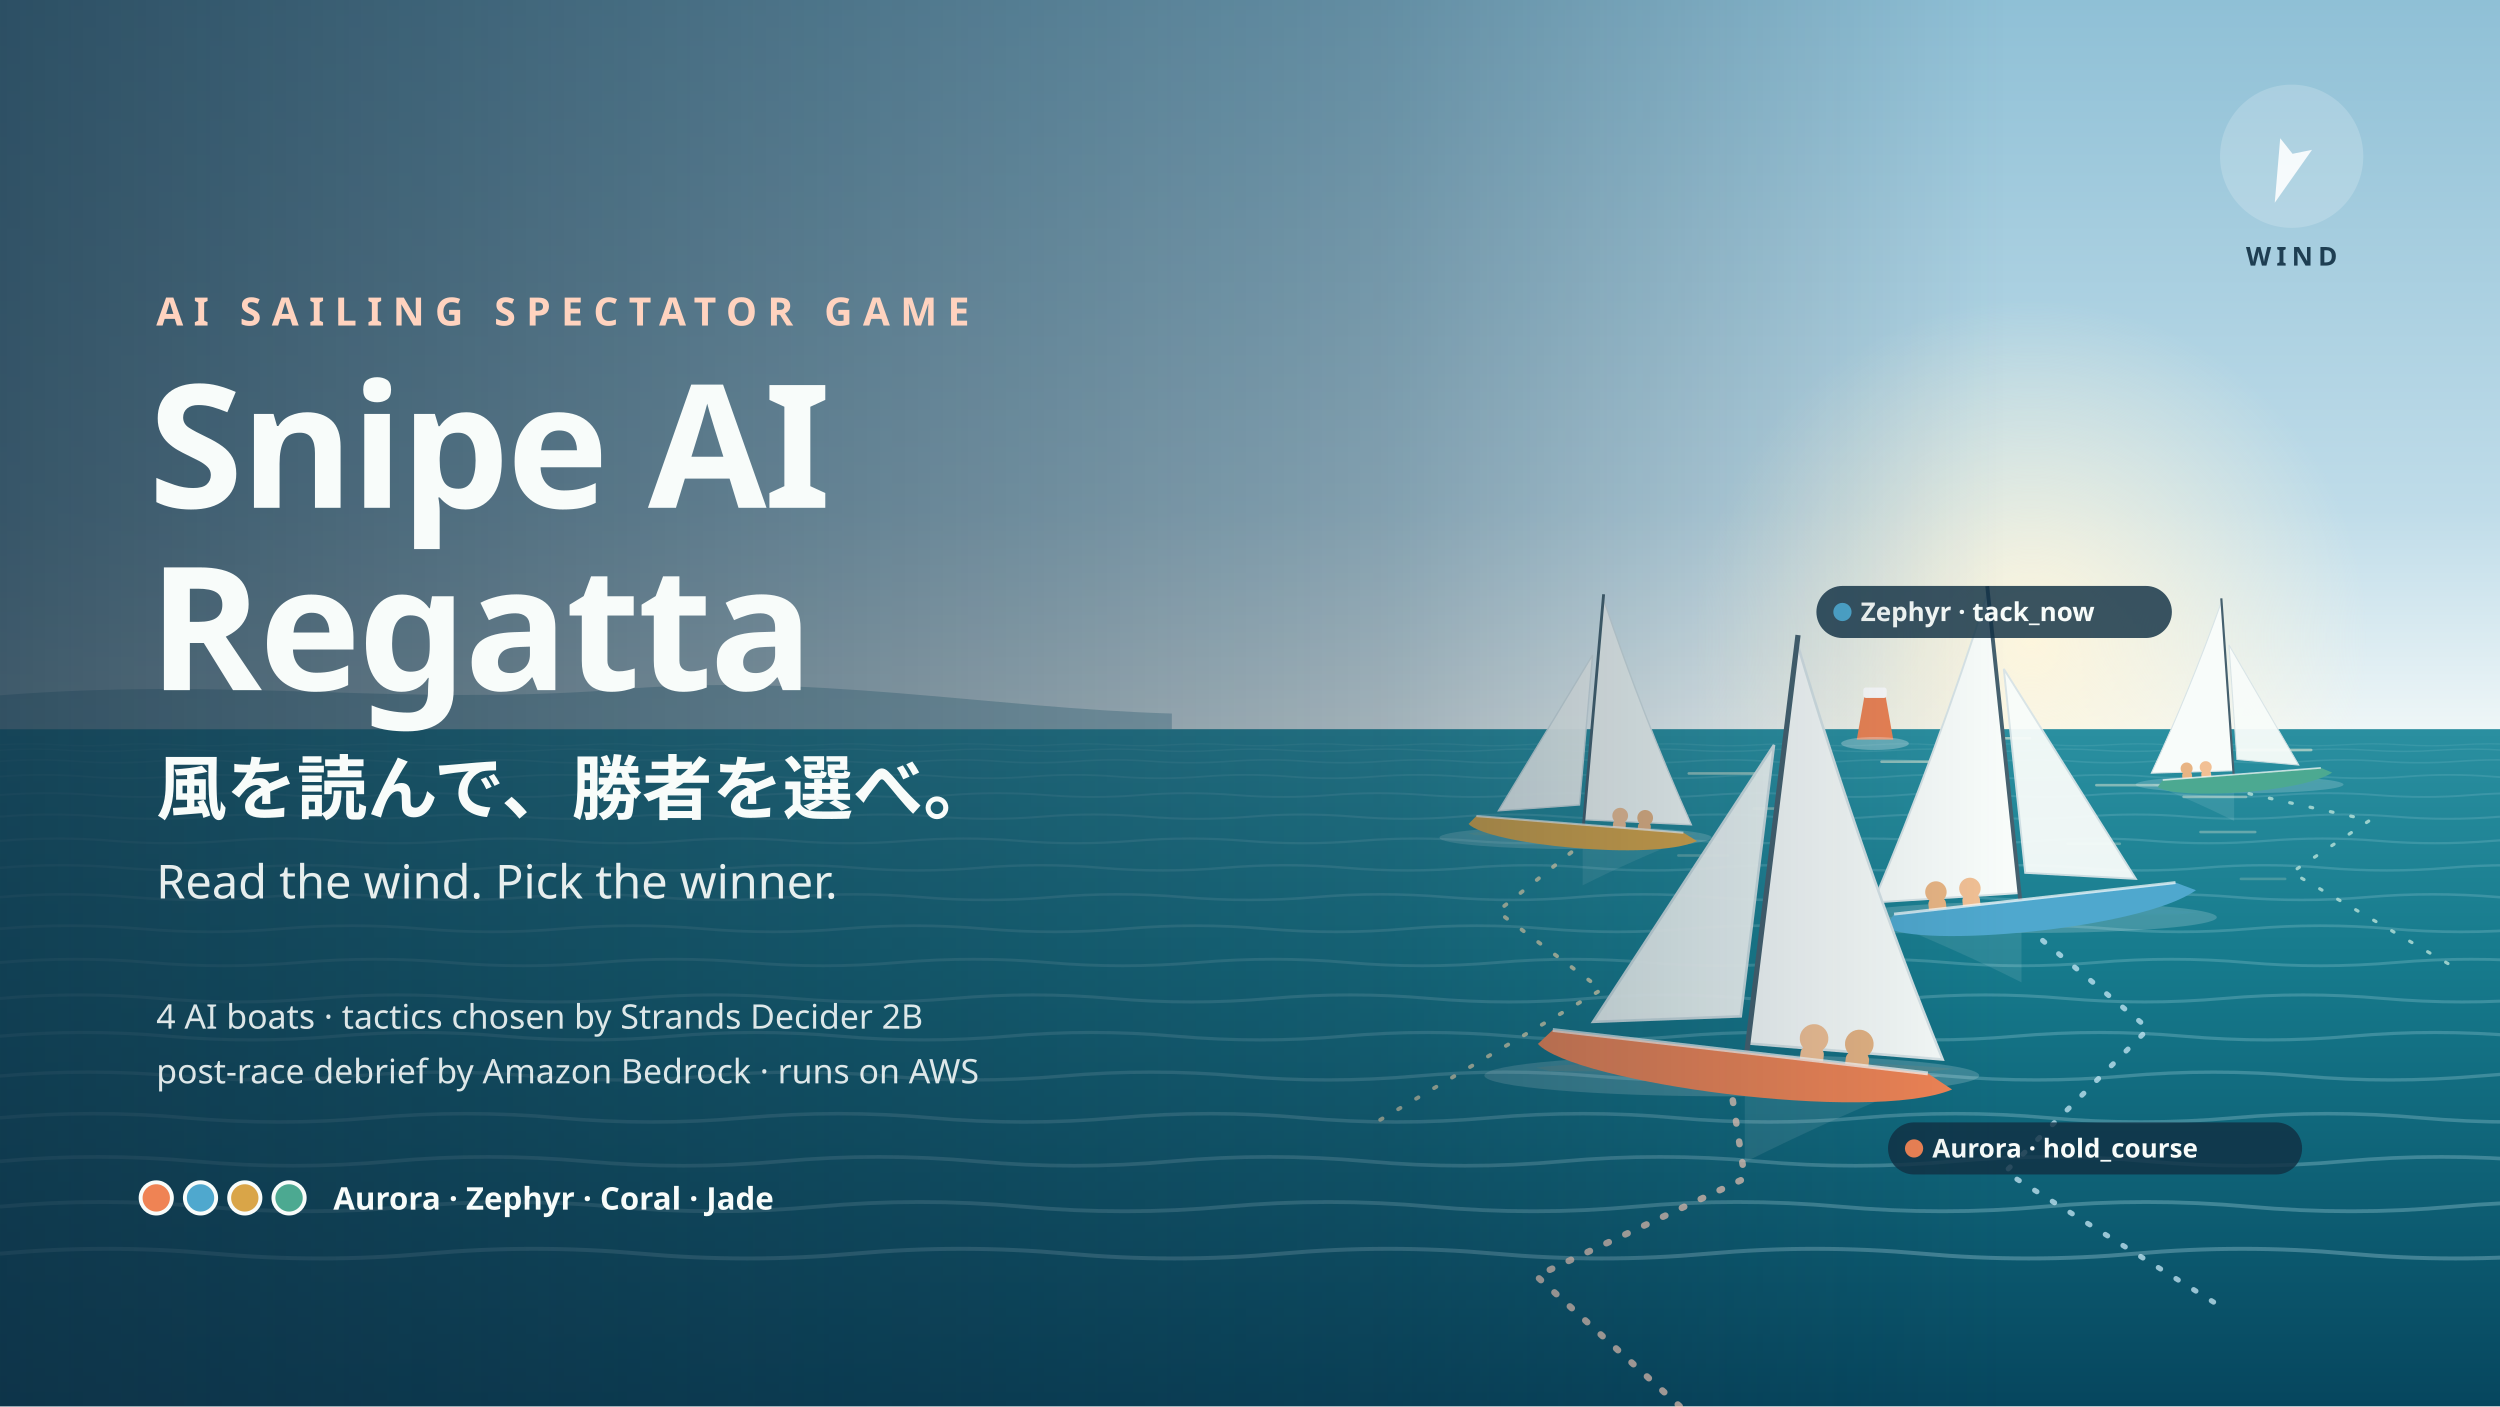
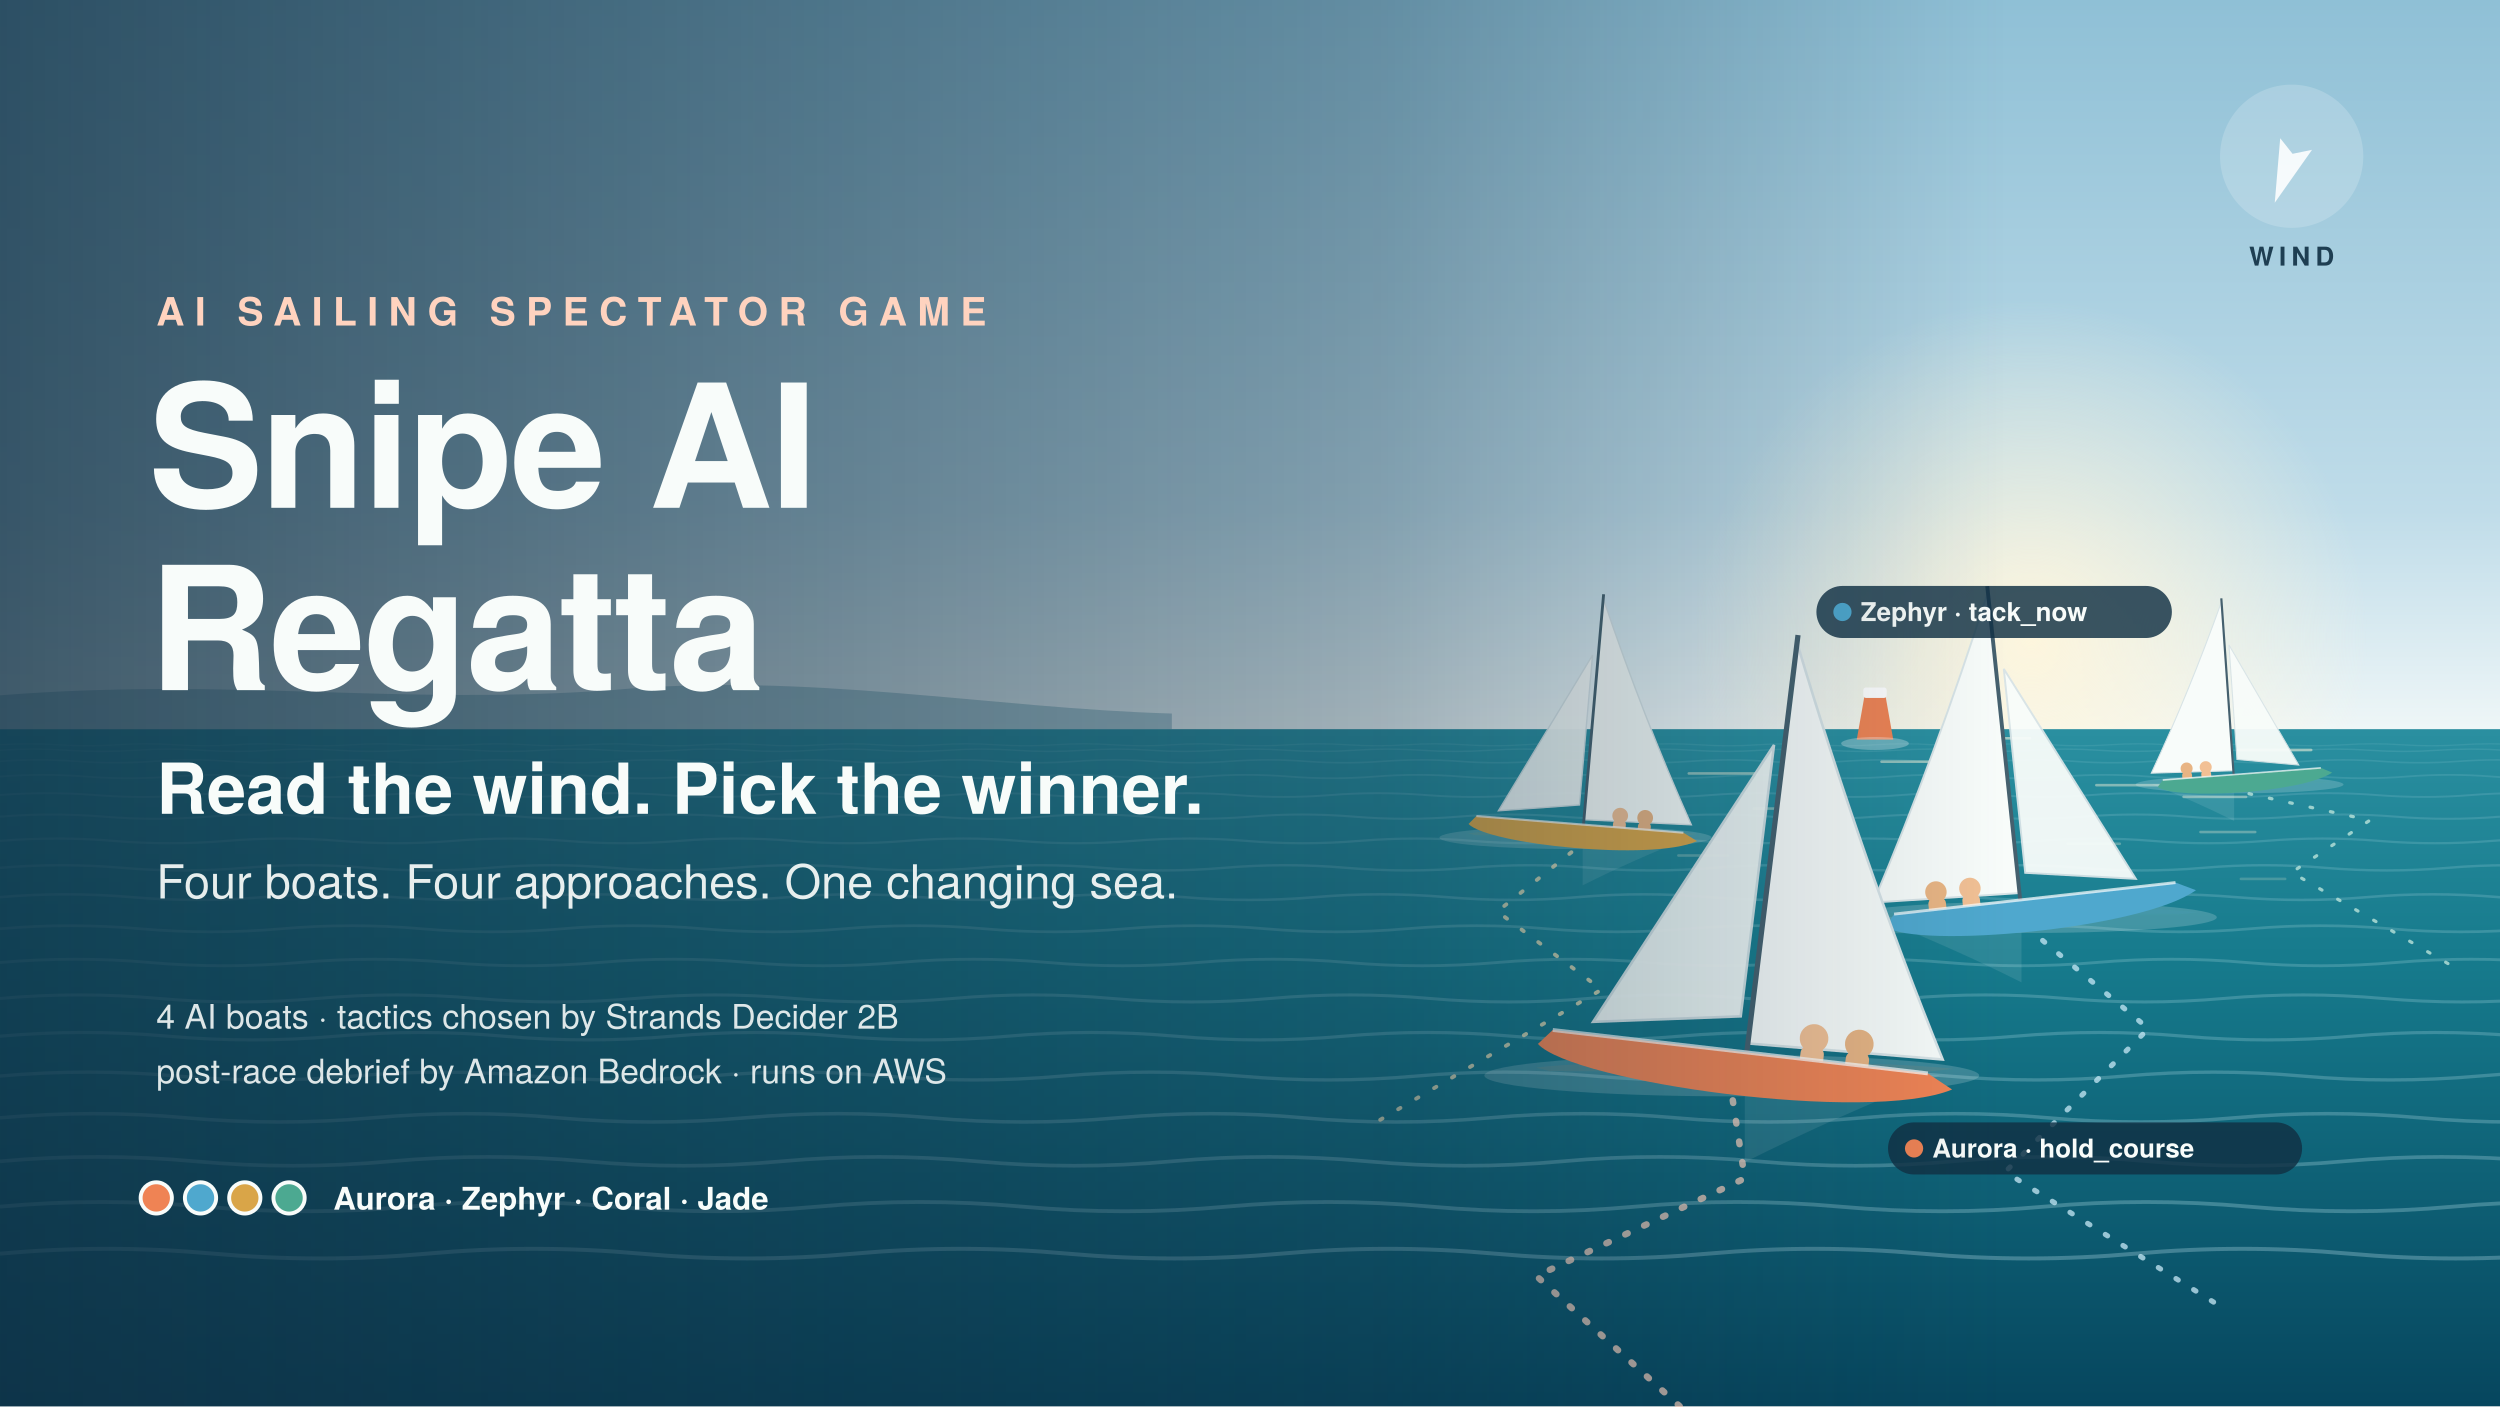
<svg xmlns="http://www.w3.org/2000/svg" viewBox="0 0 1920 1080">
  <defs>
    <linearGradient id="sky" x1="0" y1="0" x2="0" y2="1">
      <stop offset="0" stop-color="#8fc0d6" />
      <stop offset="0.7" stop-color="#bfdce9" />
      <stop offset="1" stop-color="#eef6f7" />
    </linearGradient>
    <linearGradient id="sea" x1="0" y1="0" x2="0" y2="1">
      <stop offset="0" stop-color="#2a8fa0" />
      <stop offset="0.35" stop-color="#167a8c" />
      <stop offset="1" stop-color="#06465e" />
    </linearGradient>
    <radialGradient id="sun" cx="0.5" cy="0.5" r="0.5">
      <stop offset="0" stop-color="#fff6dc" stop-opacity="0.95" />
      <stop offset="1" stop-color="#fff6dc" stop-opacity="0" />
    </radialGradient>
    <linearGradient id="shade" x1="0" y1="0" x2="1" y2="0">
      <stop offset="0" stop-color="#102f43" stop-opacity="0.78" />
      <stop offset="0.55" stop-color="#102f43" stop-opacity="0.35" />
      <stop offset="0.8" stop-color="#102f43" stop-opacity="0" />
    </linearGradient>
  </defs>
  <rect width="1920" height="560" fill="url(#sky)" />
  <circle cx="1560" cy="490" r="260" fill="url(#sun)" />
  <path d="M0,560 L0,534 C180,520 300,542 470,530 C620,516 760,544 900,548 L900,560 Z" fill="#7aa5b4" opacity="0.55" />
  <rect y="560" width="1920" height="520" fill="url(#sea)" />
  <path d="M0,572.0 Q22,570.5 45,572.0 T90,572.0 Q112,570.5 135,572.0 T180,572.0 Q202,570.5 225,572.0 T270,572.0 Q292,570.5 315,572.0 T360,572.0 Q382,570.5 405,572.0 T450,572.0 Q472,570.5 495,572.0 T540,572.0 Q562,570.5 585,572.0 T630,572.0 Q652,570.5 675,572.0 T720,572.0 Q742,570.5 765,572.0 T810,572.0 Q832,570.5 855,572.0 T900,572.0 Q922,570.5 945,572.0 T990,572.0 Q1012,570.5 1035,572.0 T1080,572.0 Q1102,570.5 1125,572.0 T1170,572.0 Q1192,570.5 1215,572.0 T1260,572.0 Q1282,570.5 1305,572.0 T1350,572.0 Q1372,570.5 1395,572.0 T1440,572.0 Q1462,570.5 1485,572.0 T1530,572.0 Q1552,570.5 1575,572.0 T1620,572.0 Q1642,570.5 1665,572.0 T1710,572.0 Q1732,570.5 1755,572.0 T1800,572.0 Q1822,570.5 1845,572.0 T1890,572.0 Q1912,570.5 1935,572.0 T1980,572.0" fill="none" stroke="#bfe6ee" stroke-width="1.00" opacity="0.100" />
  <path d="M0,576.2 Q26,574.4 52,576.2 T104,576.2 Q130,574.4 156,576.2 T208,576.2 Q234,574.4 260,576.2 T312,576.2 Q338,574.4 364,576.2 T416,576.2 Q442,574.4 468,576.2 T520,576.2 Q546,574.4 572,576.2 T624,576.2 Q650,574.4 676,576.2 T728,576.2 Q754,574.4 780,576.2 T832,576.2 Q858,574.4 884,576.2 T936,576.2 Q962,574.4 988,576.2 T1040,576.2 Q1066,574.4 1092,576.2 T1144,576.2 Q1170,574.4 1196,576.2 T1248,576.2 Q1274,574.4 1300,576.2 T1352,576.2 Q1378,574.4 1404,576.2 T1456,576.2 Q1482,574.4 1508,576.2 T1560,576.2 Q1586,574.4 1612,576.2 T1664,576.2 Q1690,574.4 1716,576.2 T1768,576.2 Q1794,574.4 1820,576.2 T1872,576.2 Q1898,574.4 1924,576.2 T1976,576.2" fill="none" stroke="#bfe6ee" stroke-width="1.12" opacity="0.112" />
  <path d="M0,584.7 Q30,582.5 59,584.7 T118,584.7 Q148,582.5 177,584.7 T236,584.7 Q266,582.5 295,584.7 T354,584.7 Q384,582.5 413,584.7 T472,584.7 Q502,582.5 531,584.7 T590,584.7 Q620,582.5 649,584.7 T708,584.7 Q738,582.5 767,584.7 T826,584.7 Q856,582.5 885,584.7 T944,584.7 Q974,582.5 1003,584.7 T1062,584.7 Q1092,582.5 1121,584.7 T1180,584.7 Q1210,582.5 1239,584.7 T1298,584.7 Q1328,582.5 1357,584.7 T1416,584.7 Q1446,582.5 1475,584.7 T1534,584.7 Q1564,582.5 1593,584.7 T1652,584.7 Q1682,582.5 1711,584.7 T1770,584.7 Q1800,582.5 1829,584.7 T1888,584.7 Q1918,582.5 1947,584.7 T2006,584.7" fill="none" stroke="#bfe6ee" stroke-width="1.24" opacity="0.124" />
  <path d="M0,596.4 Q33,593.8 66,596.4 T132,596.4 Q165,593.8 198,596.4 T264,596.4 Q297,593.8 330,596.4 T396,596.4 Q429,593.8 462,596.4 T528,596.4 Q561,593.8 594,596.4 T660,596.4 Q693,593.8 726,596.4 T792,596.4 Q825,593.8 858,596.4 T924,596.4 Q957,593.8 990,596.4 T1056,596.4 Q1089,593.8 1122,596.4 T1188,596.4 Q1221,593.8 1254,596.4 T1320,596.4 Q1353,593.8 1386,596.4 T1452,596.4 Q1485,593.8 1518,596.4 T1584,596.4 Q1617,593.8 1650,596.4 T1716,596.4 Q1749,593.8 1782,596.4 T1848,596.4 Q1881,593.8 1914,596.4 T1980,596.4" fill="none" stroke="#bfe6ee" stroke-width="1.36" opacity="0.136" />
  <path d="M0,610.6 Q36,607.7 73,610.6 T146,610.6 Q182,607.7 219,610.6 T292,610.6 Q328,607.7 365,610.6 T438,610.6 Q474,607.7 511,610.6 T584,610.6 Q620,607.7 657,610.6 T730,610.6 Q766,607.7 803,610.6 T876,610.6 Q912,607.7 949,610.6 T1022,610.6 Q1058,607.7 1095,610.6 T1168,610.6 Q1204,607.7 1241,610.6 T1314,610.6 Q1350,607.7 1387,610.6 T1460,610.6 Q1496,607.7 1533,610.6 T1606,610.6 Q1642,607.7 1679,610.6 T1752,610.6 Q1788,607.7 1825,610.6 T1898,610.6 Q1934,607.7 1971,610.6 T2044,610.6" fill="none" stroke="#bfe6ee" stroke-width="1.48" opacity="0.148" />
  <path d="M0,627.2 Q40,623.9 80,627.2 T160,627.2 Q200,623.9 240,627.2 T320,627.2 Q360,623.9 400,627.2 T480,627.2 Q520,623.9 560,627.2 T640,627.2 Q680,623.9 720,627.2 T800,627.2 Q840,623.9 880,627.2 T960,627.2 Q1000,623.9 1040,627.2 T1120,627.2 Q1160,623.9 1200,627.2 T1280,627.2 Q1320,623.9 1360,627.2 T1440,627.2 Q1480,623.9 1520,627.2 T1600,627.2 Q1640,623.9 1680,627.2 T1760,627.2 Q1800,623.9 1840,627.2 T1920,627.2" fill="none" stroke="#bfe6ee" stroke-width="1.60" opacity="0.160" />
  <path d="M0,645.8 Q44,642.2 87,645.8 T174,645.8 Q218,642.2 261,645.8 T348,645.8 Q392,642.2 435,645.8 T522,645.8 Q566,642.2 609,645.8 T696,645.8 Q740,642.2 783,645.8 T870,645.8 Q914,642.2 957,645.8 T1044,645.8 Q1088,642.2 1131,645.8 T1218,645.8 Q1262,642.2 1305,645.8 T1392,645.8 Q1436,642.2 1479,645.8 T1566,645.8 Q1610,642.2 1653,645.8 T1740,645.8 Q1784,642.2 1827,645.8 T1914,645.8 Q1958,642.2 2001,645.8 T2088,645.8" fill="none" stroke="#bfe6ee" stroke-width="1.72" opacity="0.172" />
  <path d="M0,666.5 Q47,662.5 94,666.5 T188,666.5 Q235,662.5 282,666.5 T376,666.5 Q423,662.5 470,666.5 T564,666.5 Q611,662.5 658,666.5 T752,666.5 Q799,662.5 846,666.5 T940,666.5 Q987,662.5 1034,666.5 T1128,666.5 Q1175,662.5 1222,666.5 T1316,666.5 Q1363,662.5 1410,666.5 T1504,666.5 Q1551,662.5 1598,666.5 T1692,666.5 Q1739,662.5 1786,666.5 T1880,666.5 Q1927,662.5 1974,666.5 T2068,666.5" fill="none" stroke="#bfe6ee" stroke-width="1.84" opacity="0.184" />
  <path d="M0,689.0 Q50,684.7 101,689.0 T202,689.0 Q252,684.7 303,689.0 T404,689.0 Q454,684.7 505,689.0 T606,689.0 Q656,684.7 707,689.0 T808,689.0 Q858,684.7 909,689.0 T1010,689.0 Q1060,684.7 1111,689.0 T1212,689.0 Q1262,684.7 1313,689.0 T1414,689.0 Q1464,684.7 1515,689.0 T1616,689.0 Q1666,684.7 1717,689.0 T1818,689.0 Q1868,684.7 1919,689.0 T2020,689.0" fill="none" stroke="#bfe6ee" stroke-width="1.96" opacity="0.196" />
  <path d="M0,713.3 Q54,708.6 108,713.3 T216,713.3 Q270,708.6 324,713.3 T432,713.3 Q486,708.6 540,713.3 T648,713.3 Q702,708.6 756,713.3 T864,713.3 Q918,708.6 972,713.3 T1080,713.3 Q1134,708.6 1188,713.3 T1296,713.3 Q1350,708.6 1404,713.3 T1512,713.3 Q1566,708.6 1620,713.3 T1728,713.3 Q1782,708.6 1836,713.3 T1944,713.3" fill="none" stroke="#bfe6ee" stroke-width="2.08" opacity="0.208" />
  <path d="M0,739.2 Q58,734.2 115,739.2 T230,739.2 Q288,734.2 345,739.2 T460,739.2 Q518,734.2 575,739.2 T690,739.2 Q748,734.2 805,739.2 T920,739.2 Q978,734.2 1035,739.2 T1150,739.2 Q1208,734.2 1265,739.2 T1380,739.2 Q1438,734.2 1495,739.2 T1610,739.2 Q1668,734.2 1725,739.2 T1840,739.2 Q1898,734.2 1955,739.2 T2070,739.2" fill="none" stroke="#bfe6ee" stroke-width="2.20" opacity="0.220" />
  <path d="M0,766.8 Q61,761.4 122,766.8 T244,766.8 Q305,761.4 366,766.8 T488,766.8 Q549,761.4 610,766.8 T732,766.8 Q793,761.4 854,766.8 T976,766.8 Q1037,761.4 1098,766.8 T1220,766.8 Q1281,761.4 1342,766.8 T1464,766.8 Q1525,761.4 1586,766.8 T1708,766.8 Q1769,761.4 1830,766.8 T1952,766.8" fill="none" stroke="#bfe6ee" stroke-width="2.32" opacity="0.232" />
  <path d="M0,795.8 Q64,790.1 129,795.8 T258,795.8 Q322,790.1 387,795.8 T516,795.8 Q580,790.1 645,795.8 T774,795.8 Q838,790.1 903,795.8 T1032,795.8 Q1096,790.1 1161,795.8 T1290,795.8 Q1354,790.1 1419,795.8 T1548,795.8 Q1612,790.1 1677,795.8 T1806,795.8 Q1870,790.1 1935,795.8 T2064,795.8" fill="none" stroke="#bfe6ee" stroke-width="2.44" opacity="0.244" />
  <path d="M0,826.4 Q68,820.4 136,826.4 T272,826.4 Q340,820.4 408,826.4 T544,826.4 Q612,820.4 680,826.4 T816,826.4 Q884,820.4 952,826.4 T1088,826.4 Q1156,820.4 1224,826.4 T1360,826.4 Q1428,820.4 1496,826.4 T1632,826.4 Q1700,820.4 1768,826.4 T1904,826.4 Q1972,820.4 2040,826.4 T2176,826.4" fill="none" stroke="#bfe6ee" stroke-width="2.56" opacity="0.256" />
  <path d="M0,858.5 Q72,852.1 143,858.5 T286,858.5 Q358,852.1 429,858.5 T572,858.5 Q644,852.1 715,858.5 T858,858.5 Q930,852.1 1001,858.5 T1144,858.5 Q1216,852.1 1287,858.5 T1430,858.5 Q1502,852.1 1573,858.5 T1716,858.5 Q1788,852.1 1859,858.5 T2002,858.5" fill="none" stroke="#bfe6ee" stroke-width="2.68" opacity="0.268" />
  <path d="M0,891.9 Q75,885.1 150,891.9 T300,891.9 Q375,885.1 450,891.9 T600,891.9 Q675,885.1 750,891.9 T900,891.9 Q975,885.1 1050,891.9 T1200,891.9 Q1275,885.1 1350,891.9 T1500,891.9 Q1575,885.1 1650,891.9 T1800,891.9 Q1875,885.1 1950,891.9 T2100,891.9" fill="none" stroke="#bfe6ee" stroke-width="2.80" opacity="0.280" />
  <path d="M0,926.7 Q78,919.6 157,926.7 T314,926.7 Q392,919.6 471,926.7 T628,926.7 Q706,919.6 785,926.7 T942,926.7 Q1020,919.6 1099,926.7 T1256,926.7 Q1334,919.6 1413,926.7 T1570,926.7 Q1648,919.6 1727,926.7 T1884,926.7 Q1962,919.6 2041,926.7 T2198,926.7" fill="none" stroke="#bfe6ee" stroke-width="2.92" opacity="0.292" />
  <path d="M0,962.8 Q82,955.4 164,962.8 T328,962.8 Q410,955.4 492,962.8 T656,962.8 Q738,955.4 820,962.8 T984,962.8 Q1066,955.4 1148,962.8 T1312,962.8 Q1394,955.4 1476,962.8 T1640,962.8 Q1722,955.4 1804,962.8 T1968,962.8" fill="none" stroke="#bfe6ee" stroke-width="3.04" opacity="0.304" />
  <rect x="1500" y="566" width="60" height="2" rx="1" fill="#fff6dc" opacity="0.55" />
  <rect x="1718" y="575" width="58" height="2" rx="1" fill="#fff6dc" opacity="0.52" />
  <rect x="1444" y="584" width="56" height="2" rx="1" fill="#fff6dc" opacity="0.49" />
  <rect x="1296" y="593" width="54" height="2" rx="1" fill="#fff6dc" opacity="0.46" />
  <rect x="1609" y="602" width="52" height="2" rx="1" fill="#fff6dc" opacity="0.43" />
  <rect x="1676" y="611" width="50" height="2" rx="1" fill="#fff6dc" opacity="0.40" />
  <rect x="1346" y="620" width="48" height="2" rx="1" fill="#fff6dc" opacity="0.37" />
  <rect x="1364" y="629" width="46" height="2" rx="1" fill="#fff6dc" opacity="0.34" />
  <rect x="1689" y="638" width="44" height="2" rx="1" fill="#fff6dc" opacity="0.31" />
  <rect x="1587" y="647" width="42" height="2" rx="1" fill="#fff6dc" opacity="0.28" />
  <rect x="1288" y="656" width="40" height="2" rx="1" fill="#fff6dc" opacity="0.25" />
  <rect x="1467" y="665" width="38" height="2" rx="1" fill="#fff6dc" opacity="0.22" />
  <rect x="1720" y="674" width="36" height="2" rx="1" fill="#fff6dc" opacity="0.19" />
  <rect x="1476" y="683" width="34" height="2" rx="1" fill="#fff6dc" opacity="0.16" />
  <g transform="translate(1440,568)">
    <path d="M-14,0 L14,0 L8,-34 L-8,-34 Z" fill="#ef8354" />
    <rect x="-9" y="-40" width="18" height="8" rx="2" fill="#ffffff" />
    <ellipse cx="0" cy="3" rx="26" ry="5" fill="#ffffff" opacity="0.3" />
  </g>
  <path d="M1290,1080 L1180,980 L1340,905 L1330,840" fill="none" stroke="#ffd3bf" stroke-width="5" stroke-linecap="round" stroke-linejoin="round" stroke-dasharray="2 14" opacity="0.75" />
  <path d="M1700,1000 L1540,900 L1650,790 L1560,715" fill="none" stroke="#c7e8f5" stroke-width="4" stroke-linecap="round" stroke-linejoin="round" stroke-dasharray="2 14" opacity="0.75" />
  <path d="M1060,860 L1230,760 L1150,700 L1210,652" fill="none" stroke="#f6e2b5" stroke-width="3" stroke-linecap="round" stroke-linejoin="round" stroke-dasharray="2 14" opacity="0.75" />
  <path d="M1880,740 L1760,670 L1820,630 L1720,608" fill="none" stroke="#c4eadf" stroke-width="2.5" stroke-linecap="round" stroke-linejoin="round" stroke-dasharray="2 14" opacity="0.75" />
  <g transform="translate(1720,600)">
    <ellipse cx="0" cy="2.52" rx="79.8" ry="6.72" fill="#ffffff" opacity="0.18" />
    <g transform="scale(1,-0.22)" opacity="0.1">
      <path d="M-4.2,-8.4 L-4.2,-138.6 Q-33.6,-71.4 -67.2,-10.92 Z" fill="#f8fcfa" />
      <path d="M-63.0,0 C-50.4,10.92 46.2,12.6 71.4,-1.68 L63.0,-5.88 L-58.8,-5.04 Z" fill="#4ca991" />
    </g>
    <g transform="rotate(-4)">
      <path d="M-4.2,-8.4 L-4.2,-138.6 Q-33.6,-71.4 -67.2,-10.92 Z" fill="#f8fcfa" stroke="#d7e3e6" stroke-width="0.84" />
      <line x1="-4.2" y1="-5.04" x2="-4.2" y2="-141.12" stroke="#45606e" stroke-width="1.68" />
      <path d="M-0.84,-16.8 L-0.84,-105.0 L46.2,-9.24 Z" fill="#f8fcfa" opacity="0.95" stroke="#d7e3e6" stroke-width="0.84" />
      <circle cx="-25.2" cy="-12.6" r="4.62" fill="#f2c094" />
      <rect x="-28.98" y="-10.08" width="7.56" height="8.4" rx="2.52" fill="#f2c094" />
      <circle cx="-39.9" cy="-12.6" r="4.62" fill="#e8b483" />
      <rect x="-43.68" y="-10.08" width="7.56" height="8.4" rx="2.52" fill="#e8b483" />
      <path d="M-63.0,0 C-50.4,10.92 46.2,12.6 71.4,-1.68 L63.0,-5.88 L-58.8,-5.04 Z" fill="#4ca991" />
      <path d="M-58.8,-5.04 L63.0,-5.88" stroke="#ffffff" stroke-width="1.26" opacity="0.7" />
    </g>
  </g>
  <g transform="translate(1210,640)">
    <ellipse cx="0" cy="3.3" rx="104.5" ry="8.8" fill="#ffffff" opacity="0.18" />
    <g transform="scale(1,-0.22)" opacity="0.1">
      <path d="M5.5,-11.0 L5.5,-181.5 Q44.0,-93.5 88.0,-14.3 Z" fill="#f8fcfa" />
      <path d="M-82.5,0 C-66.0,14.3 60.5,16.5 93.5,-2.2 L82.5,-7.7 L-77.0,-6.6 Z" fill="#d9a548" />
    </g>
    <g transform="rotate(5)">
      <path d="M5.5,-11.0 L5.5,-181.5 Q44.0,-93.5 88.0,-14.3 Z" fill="#f8fcfa" stroke="#d7e3e6" stroke-width="1.1" />
      <line x1="5.5" y1="-6.6" x2="5.5" y2="-184.8" stroke="#45606e" stroke-width="2.2" />
      <path d="M1.1,-22.0 L1.1,-137.5 L-60.5,-12.1 Z" fill="#f8fcfa" opacity="0.95" stroke="#d7e3e6" stroke-width="1.1" />
      <circle cx="33.0" cy="-16.5" r="6.05" fill="#f2c094" />
      <rect x="28.05" y="-13.2" width="9.9" height="11.0" rx="3.3" fill="#f2c094" />
      <circle cx="52.25" cy="-16.5" r="6.05" fill="#e8b483" />
      <rect x="47.3" y="-13.2" width="9.9" height="11.0" rx="3.3" fill="#e8b483" />
      <path d="M-82.5,0 C-66.0,14.3 60.5,16.5 93.5,-2.2 L82.5,-7.7 L-77.0,-6.6 Z" fill="#d9a548" />
      <path d="M-77.0,-6.6 L82.5,-7.7" stroke="#ffffff" stroke-width="1.65" opacity="0.7" />
    </g>
  </g>
  <g transform="translate(1560,700)">
    <ellipse cx="0" cy="4.5" rx="142.5" ry="12.0" fill="#ffffff" opacity="0.18" />
    <g transform="scale(1,-0.22)" opacity="0.1">
      <path d="M-7.5,-15.0 L-7.5,-247.5 Q-60.0,-127.5 -120.0,-19.5 Z" fill="#f8fcfa" />
      <path d="M-112.5,0 C-90.0,19.5 82.5,22.5 127.5,-3.0 L112.5,-10.5 L-105.0,-9.0 Z" fill="#4fa8ce" />
    </g>
    <g transform="rotate(-6)">
      <path d="M-7.5,-15.0 L-7.5,-247.5 Q-60.0,-127.5 -120.0,-19.5 Z" fill="#f8fcfa" stroke="#d7e3e6" stroke-width="1.5" />
      <line x1="-7.5" y1="-9.0" x2="-7.5" y2="-252.0" stroke="#45606e" stroke-width="3.0" />
      <path d="M-1.5,-30.0 L-1.5,-187.5 L82.5,-16.5 Z" fill="#f8fcfa" opacity="0.95" stroke="#d7e3e6" stroke-width="1.5" />
      <circle cx="-45.0" cy="-22.5" r="8.25" fill="#f2c094" />
      <rect x="-51.75" y="-18.0" width="13.5" height="15.0" rx="4.5" fill="#f2c094" />
      <circle cx="-71.25" cy="-22.5" r="8.25" fill="#e8b483" />
      <rect x="-78.0" y="-18.0" width="13.5" height="15.0" rx="4.5" fill="#e8b483" />
      <path d="M-112.5,0 C-90.0,19.5 82.5,22.5 127.5,-3.0 L112.5,-10.5 L-105.0,-9.0 Z" fill="#4fa8ce" />
      <path d="M-105.0,-9.0 L112.5,-10.5" stroke="#ffffff" stroke-width="2.25" opacity="0.7" />
    </g>
  </g>
  <g transform="translate(1330,820)">
    <ellipse cx="0" cy="6.0" rx="190.0" ry="16.0" fill="#ffffff" opacity="0.18" />
    <g transform="scale(1,-0.22)" opacity="0.1">
      <path d="M10.0,-20.0 L10.0,-330.0 Q80.0,-170.0 160.0,-26.0 Z" fill="#f8fcfa" />
      <path d="M-150.0,0 C-120.0,26.0 110.0,30.0 170.0,-4.0 L150.0,-14.0 L-140.0,-12.0 Z" fill="#ef8354" />
    </g>
    <g transform="rotate(7)">
      <path d="M10.0,-20.0 L10.0,-330.0 Q80.0,-170.0 160.0,-26.0 Z" fill="#f8fcfa" stroke="#d7e3e6" stroke-width="2.0" />
      <line x1="10.0" y1="-12.0" x2="10.0" y2="-336.0" stroke="#45606e" stroke-width="4.0" />
      <path d="M2.0,-40.0 L2.0,-250.0 L-110.0,-22.0 Z" fill="#f8fcfa" opacity="0.95" stroke="#d7e3e6" stroke-width="2.0" />
      <circle cx="60.0" cy="-30.0" r="11.0" fill="#f2c094" />
      <rect x="51.0" y="-24.0" width="18.0" height="20.0" rx="6.0" fill="#f2c094" />
      <circle cx="95.0" cy="-30.0" r="11.0" fill="#e8b483" />
      <rect x="86.0" y="-24.0" width="18.0" height="20.0" rx="6.0" fill="#e8b483" />
      <path d="M-150.0,0 C-120.0,26.0 110.0,30.0 170.0,-4.0 L150.0,-14.0 L-140.0,-12.0 Z" fill="#ef8354" />
      <path d="M-140.0,-12.0 L150.0,-14.0" stroke="#ffffff" stroke-width="3.0" opacity="0.7" />
    </g>
  </g>
  <g transform="translate(1395,450)">
    <rect width="273" height="40" rx="20" fill="#102f43" opacity="0.82" />
    <circle cx="20" cy="20" r="7" fill="#4fa8ce" />
-     <text x="34" y="27" font-family="'Avenir Next','Hiragino Sans','Noto Sans JP',system-ui,sans-serif" font-size="20" font-weight="600" fill="#f8fcfa">Zephyr · tack_now</text>
+     <text x="34" y="27" font-family="'Avenir Next','Helvetica Neue',system-ui,sans-serif" font-size="20" font-weight="600" fill="#f8fcfa">Zephyr · tack_now</text>
  </g>
  <g transform="translate(1450,862)">
    <rect width="318" height="40" rx="20" fill="#102f43" opacity="0.82" />
    <circle cx="20" cy="20" r="7" fill="#ef8354" />
-     <text x="34" y="27" font-family="'Avenir Next','Hiragino Sans','Noto Sans JP',system-ui,sans-serif" font-size="20" font-weight="600" fill="#f8fcfa">Aurora · hold_course</text>
+     <text x="34" y="27" font-family="'Avenir Next','Helvetica Neue',system-ui,sans-serif" font-size="20" font-weight="600" fill="#f8fcfa">Aurora · hold_course</text>
  </g>
  <rect width="1920" height="1080" fill="url(#shade)" />
  <g transform="translate(1760,120)" opacity="0.9">
    <circle r="54" fill="#ffffff" opacity="0.2" stroke="#ffffff" stroke-width="2" />
    <path d="M0,-38 L13,10 L0,2 L-13,10 Z" fill="#ffffff" transform="rotate(200)" />
-     <text y="84" text-anchor="middle" font-family="'Avenir Next','Hiragino Sans','Noto Sans JP',system-ui,sans-serif" font-size="20" font-weight="700" fill="#102f43" letter-spacing="4">WIND</text>
+     <text y="84" text-anchor="middle" font-family="'Avenir Next','Helvetica Neue',system-ui,sans-serif" font-size="20" font-weight="700" fill="#102f43" letter-spacing="4">WIND</text>
  </g>
-   <g font-family="'Avenir Next','Hiragino Sans','Noto Sans JP',system-ui,sans-serif" fill="#f8fcfa">
+   <g font-family="'Avenir Next','Helvetica Neue',system-ui,sans-serif" fill="#f8fcfa">
    <text x="120" y="250" font-size="30" font-weight="700" letter-spacing="8" fill="#ffd3bf">AI SAILING SPECTATOR GAME</text>
    <text x="114" y="390" font-size="132" font-weight="800" letter-spacing="-2">Snipe AI</text>
    <text x="114" y="530" font-size="132" font-weight="800" letter-spacing="-2">Regatta</text>
-     <text x="120" y="625" font-size="54" font-weight="700">風を読んで、勝者を選べ。</text>
-     <text x="120" y="690" font-size="36" font-weight="500" opacity="0.92">Read the wind. Pick the winner.</text>
+     <text x="120" y="625" font-size="54" font-weight="700">Read the wind. Pick the winner.</text>
+     <text x="120" y="690" font-size="36" font-weight="500" opacity="0.92">Four boats. Four approaches. One changing sea.</text>
    <text x="120" y="790" font-size="26" font-weight="500" opacity="0.88">4 AI boats · tactics chosen by Strands Decider 2B</text>
    <text x="120" y="832" font-size="26" font-weight="500" opacity="0.88">post-race debrief by Amazon Bedrock · runs on AWS</text>
  </g>
  <g transform="translate(120,920)">
    <circle cx="0" cy="0" r="12" fill="#ef8354" stroke="#f8fcfa" stroke-width="3" />
    <circle cx="34" cy="0" r="12" fill="#4fa8ce" stroke="#f8fcfa" stroke-width="3" />
    <circle cx="68" cy="0" r="12" fill="#d9a548" stroke="#f8fcfa" stroke-width="3" />
    <circle cx="102" cy="0" r="12" fill="#4ca991" stroke="#f8fcfa" stroke-width="3" />
-     <text x="136" y="9" font-family="'Avenir Next','Hiragino Sans','Noto Sans JP',system-ui,sans-serif" font-size="24" font-weight="600" fill="#f8fcfa">Aurora · Zephyr · Coral · Jade</text>
+     <text x="136" y="9" font-family="'Avenir Next','Helvetica Neue',system-ui,sans-serif" font-size="24" font-weight="600" fill="#f8fcfa">Aurora · Zephyr · Coral · Jade</text>
  </g>
</svg>
